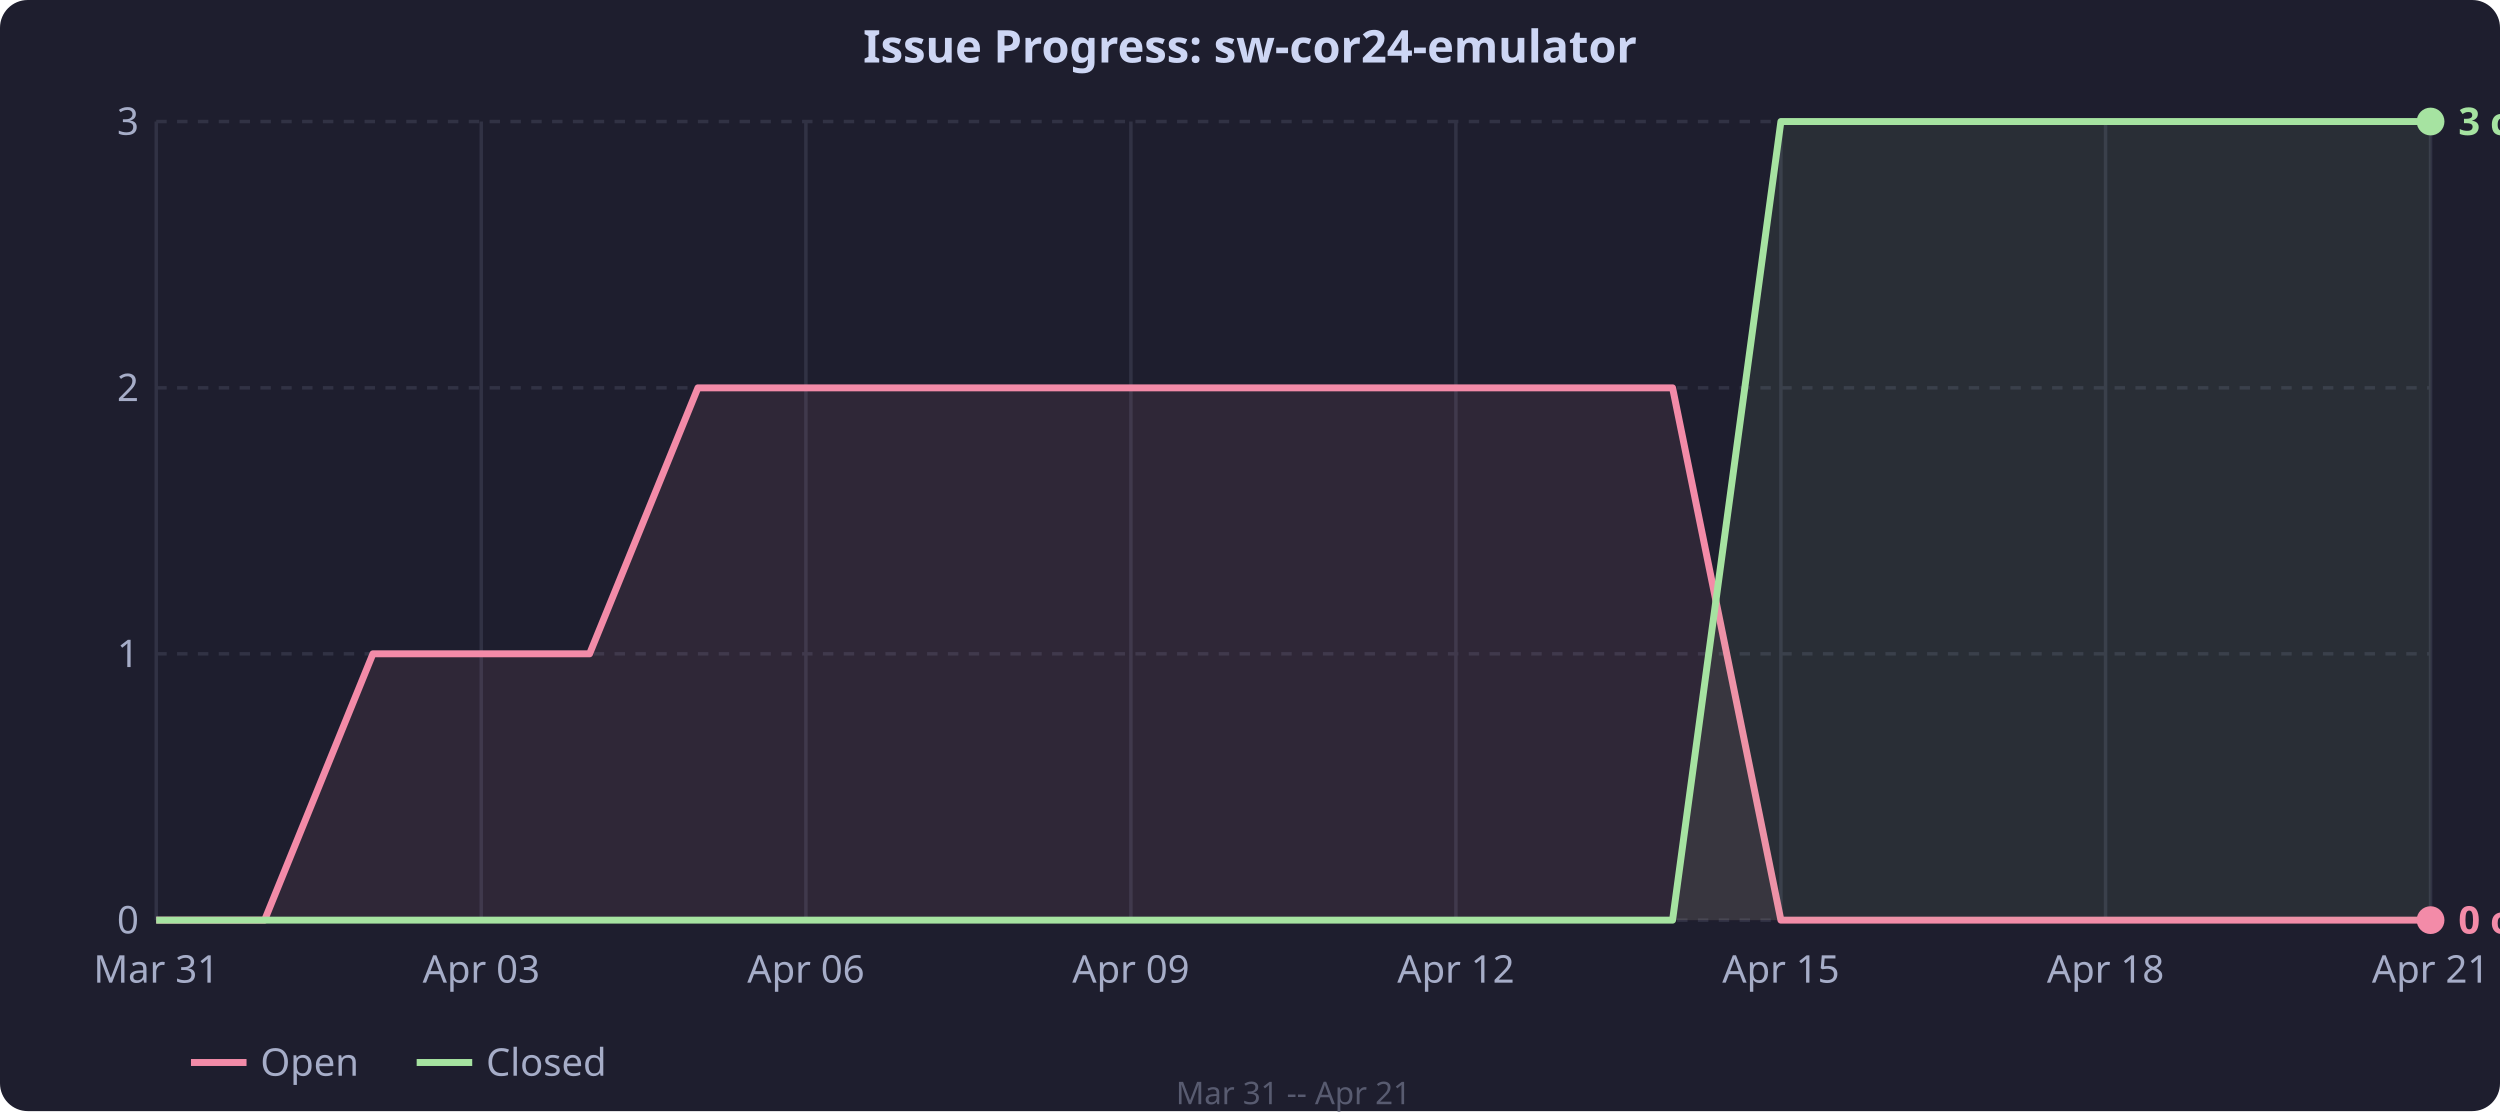
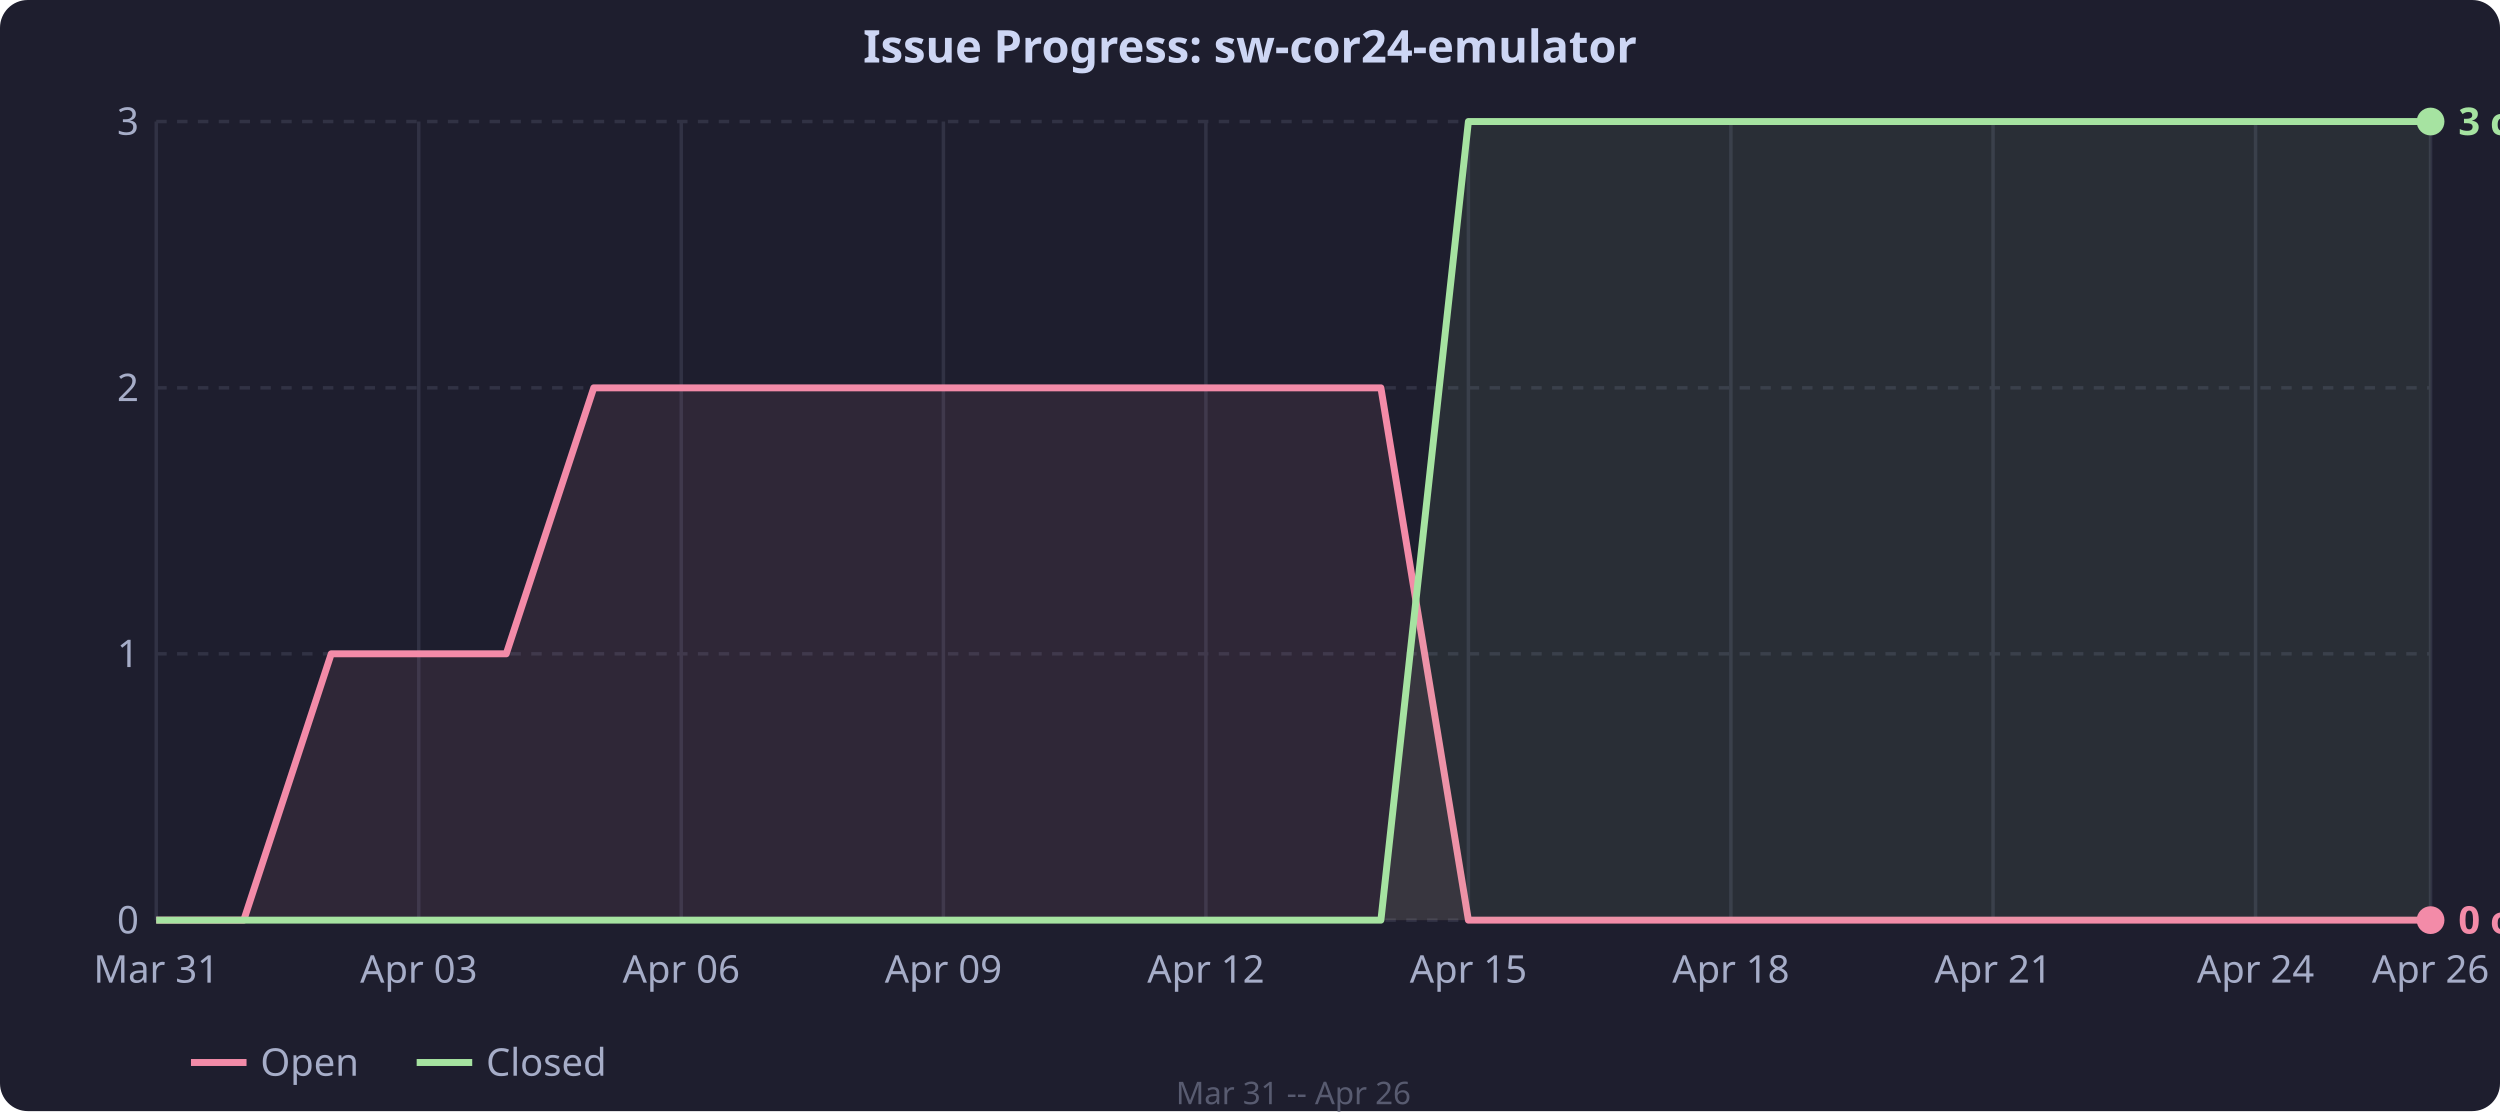
<svg xmlns="http://www.w3.org/2000/svg" viewBox="0 0 720 320" style="font-family: system-ui, sans-serif; font-size: 11px; color: #cdd6f4;">
  <rect width="720" height="320" fill="#1e1e2e" rx="8" />
  <line x1="45" y1="265.0" x2="700" y2="265.0" stroke="#313244" stroke-dasharray="3,3" />
  <text x="40" y="265.0" fill="#a6adc8" text-anchor="end" dominant-baseline="middle">0</text>
  <line x1="45" y1="188.3" x2="700" y2="188.3" stroke="#313244" stroke-dasharray="3,3" />
  <text x="40" y="188.3" fill="#a6adc8" text-anchor="end" dominant-baseline="middle">1</text>
  <line x1="45" y1="111.7" x2="700" y2="111.7" stroke="#313244" stroke-dasharray="3,3" />
  <text x="40" y="111.7" fill="#a6adc8" text-anchor="end" dominant-baseline="middle">2</text>
  <line x1="45" y1="35.0" x2="700" y2="35.0" stroke="#313244" stroke-dasharray="3,3" />
  <text x="40" y="35.0" fill="#a6adc8" text-anchor="end" dominant-baseline="middle">3</text>
  <text x="45.0" y="283" fill="#a6adc8" text-anchor="middle">Mar 31</text>
  <line x1="45.0" y1="35" x2="45.0" y2="265" stroke="#313244" />
-   <text x="138.6" y="283" fill="#a6adc8" text-anchor="middle">Apr 03</text>
-   <line x1="138.6" y1="35" x2="138.6" y2="265" stroke="#313244" />
-   <text x="232.1" y="283" fill="#a6adc8" text-anchor="middle">Apr 06</text>
-   <line x1="232.1" y1="35" x2="232.1" y2="265" stroke="#313244" />
-   <text x="325.7" y="283" fill="#a6adc8" text-anchor="middle">Apr 09</text>
-   <line x1="325.7" y1="35" x2="325.7" y2="265" stroke="#313244" />
-   <text x="419.3" y="283" fill="#a6adc8" text-anchor="middle">Apr 12</text>
-   <line x1="419.3" y1="35" x2="419.3" y2="265" stroke="#313244" />
-   <text x="512.9" y="283" fill="#a6adc8" text-anchor="middle">Apr 15</text>
-   <line x1="512.9" y1="35" x2="512.9" y2="265" stroke="#313244" />
-   <text x="606.4" y="283" fill="#a6adc8" text-anchor="middle">Apr 18</text>
-   <line x1="606.4" y1="35" x2="606.4" y2="265" stroke="#313244" />
-   <text x="700.0" y="283" fill="#a6adc8" text-anchor="middle">Apr 21</text>
+   <text x="120.6" y="283" fill="#a6adc8" text-anchor="middle">Apr 03</text>
+   <line x1="120.6" y1="35" x2="120.6" y2="265" stroke="#313244" />
+   <text x="196.2" y="283" fill="#a6adc8" text-anchor="middle">Apr 06</text>
+   <line x1="196.2" y1="35" x2="196.2" y2="265" stroke="#313244" />
+   <text x="271.7" y="283" fill="#a6adc8" text-anchor="middle">Apr 09</text>
+   <line x1="271.7" y1="35" x2="271.7" y2="265" stroke="#313244" />
+   <text x="347.3" y="283" fill="#a6adc8" text-anchor="middle">Apr 12</text>
+   <line x1="347.3" y1="35" x2="347.3" y2="265" stroke="#313244" />
+   <text x="422.9" y="283" fill="#a6adc8" text-anchor="middle">Apr 15</text>
+   <line x1="422.9" y1="35" x2="422.9" y2="265" stroke="#313244" />
+   <text x="498.5" y="283" fill="#a6adc8" text-anchor="middle">Apr 18</text>
+   <line x1="498.5" y1="35" x2="498.5" y2="265" stroke="#313244" />
+   <text x="574.0" y="283" fill="#a6adc8" text-anchor="middle">Apr 21</text>
+   <line x1="574.0" y1="35" x2="574.0" y2="265" stroke="#313244" />
+   <text x="649.6" y="283" fill="#a6adc8" text-anchor="middle">Apr 24</text>
+   <line x1="649.6" y1="35" x2="649.6" y2="265" stroke="#313244" />
+   <text x="700.0" y="283" fill="#a6adc8" text-anchor="middle">Apr 26</text>
  <line x1="700.0" y1="35" x2="700.0" y2="265" stroke="#313244" />
-   <polygon fill="rgba(243,139,168,0.08)" points="45.0,265.0 76.2,265.0 107.4,188.3 138.6,188.3 169.8,188.3 201.0,111.7 232.1,111.7 263.3,111.7 294.5,111.7 325.7,111.7 356.9,111.7 388.1,111.7 419.3,111.7 450.5,111.7 481.7,111.7 512.9,265.0 544.0,265.0 575.2,265.0 606.4,265.0 637.6,265.0 668.8,265.0 700.0,265.0 700.0,265.0 45.0,265.0" />
-   <polyline fill="none" stroke="#f38ba8" stroke-width="2" stroke-linejoin="round" points="45.0,265.0 76.2,265.0 107.4,188.3 138.6,188.3 169.8,188.3 201.0,111.7 232.1,111.7 263.3,111.7 294.5,111.7 325.7,111.7 356.9,111.7 388.1,111.7 419.3,111.7 450.5,111.7 481.7,111.7 512.9,265.0 544.0,265.0 575.2,265.0 606.4,265.0 637.6,265.0 668.8,265.0 700.0,265.0" />
-   <polygon fill="rgba(166,227,161,0.08)" points="45.0,265.0 76.2,265.0 107.4,265.0 138.6,265.0 169.8,265.0 201.0,265.0 232.1,265.0 263.3,265.0 294.5,265.0 325.7,265.0 356.9,265.0 388.1,265.0 419.3,265.0 450.5,265.0 481.7,265.0 512.9,35.0 544.0,35.0 575.2,35.0 606.4,35.0 637.6,35.0 668.8,35.0 700.0,35.0 700.0,265.0 45.0,265.0" />
-   <polyline fill="none" stroke="#a6e3a1" stroke-width="2" stroke-linejoin="round" points="45.0,265.0 76.2,265.0 107.4,265.0 138.6,265.0 169.8,265.0 201.0,265.0 232.1,265.0 263.3,265.0 294.5,265.0 325.7,265.0 356.9,265.0 388.1,265.0 419.3,265.0 450.5,265.0 481.7,265.0 512.9,35.0 544.0,35.0 575.2,35.0 606.4,35.0 637.6,35.0 668.8,35.0 700.0,35.0" />
+   <polygon fill="rgba(243,139,168,0.08)" points="45.0,265.0 70.2,265.0 95.4,188.3 120.6,188.3 145.8,188.3 171.0,111.7 196.2,111.7 221.3,111.7 246.5,111.7 271.7,111.7 296.9,111.7 322.1,111.7 347.3,111.7 372.5,111.7 397.7,111.7 422.9,265.0 448.1,265.0 473.3,265.0 498.5,265.0 523.7,265.0 548.8,265.0 574.0,265.0 599.2,265.0 624.4,265.0 649.6,265.0 674.8,265.0 700.0,265.0 700.0,265.0 45.0,265.0" />
+   <polyline fill="none" stroke="#f38ba8" stroke-width="2" stroke-linejoin="round" points="45.0,265.0 70.2,265.0 95.4,188.3 120.6,188.3 145.8,188.3 171.0,111.7 196.2,111.7 221.3,111.7 246.5,111.7 271.7,111.7 296.9,111.7 322.1,111.7 347.3,111.7 372.5,111.7 397.7,111.7 422.9,265.0 448.1,265.0 473.3,265.0 498.5,265.0 523.7,265.0 548.8,265.0 574.0,265.0 599.2,265.0 624.4,265.0 649.6,265.0 674.8,265.0 700.0,265.0" />
+   <polygon fill="rgba(166,227,161,0.08)" points="45.0,265.0 70.2,265.0 95.4,265.0 120.6,265.0 145.8,265.0 171.0,265.0 196.2,265.0 221.3,265.0 246.5,265.0 271.7,265.0 296.9,265.0 322.1,265.0 347.3,265.0 372.5,265.0 397.7,265.0 422.9,35.0 448.1,35.0 473.3,35.0 498.5,35.0 523.7,35.0 548.8,35.0 574.0,35.0 599.2,35.0 624.4,35.0 649.6,35.0 674.8,35.0 700.0,35.0 700.0,265.0 45.0,265.0" />
+   <polyline fill="none" stroke="#a6e3a1" stroke-width="2" stroke-linejoin="round" points="45.0,265.0 70.2,265.0 95.4,265.0 120.6,265.0 145.8,265.0 171.0,265.0 196.2,265.0 221.3,265.0 246.5,265.0 271.7,265.0 296.9,265.0 322.1,265.0 347.3,265.0 372.5,265.0 397.7,265.0 422.9,35.0 448.1,35.0 473.3,35.0 498.5,35.0 523.7,35.0 548.8,35.0 574.0,35.0 599.2,35.0 624.4,35.0 649.6,35.0 674.8,35.0 700.0,35.0" />
  <circle cx="700.0" cy="265.0" r="4" fill="#f38ba8" />
  <circle cx="700.0" cy="35.0" r="4" fill="#a6e3a1" />
  <text x="708.0" y="265.0" fill="#f38ba8" text-anchor="start" dominant-baseline="middle" font-size="11px" font-weight="600">0 open</text>
  <text x="708.0" y="35.0" fill="#a6e3a1" text-anchor="start" dominant-baseline="middle" font-size="11px" font-weight="600">3 closed</text>
  <text x="360" y="18" fill="#cdd6f4" text-anchor="middle" font-size="13px" font-weight="600">Issue Progress: sw-cor24-emulator</text>
  <line x1="55" y1="306" x2="71" y2="306" stroke="#f38ba8" stroke-width="2" />
  <text x="75" y="306" fill="#a6adc8" dominant-baseline="middle">Open</text>
  <line x1="120" y1="306" x2="136" y2="306" stroke="#a6e3a1" stroke-width="2" />
  <text x="140" y="306" fill="#a6adc8" dominant-baseline="middle">Closed</text>
-   <text x="372.5" y="318" fill="#585b70" text-anchor="middle" font-size="9px">Mar 31 -- Apr 21</text>
+   <text x="372.5" y="318" fill="#585b70" text-anchor="middle" font-size="9px">Mar 31 -- Apr 26</text>
</svg>
